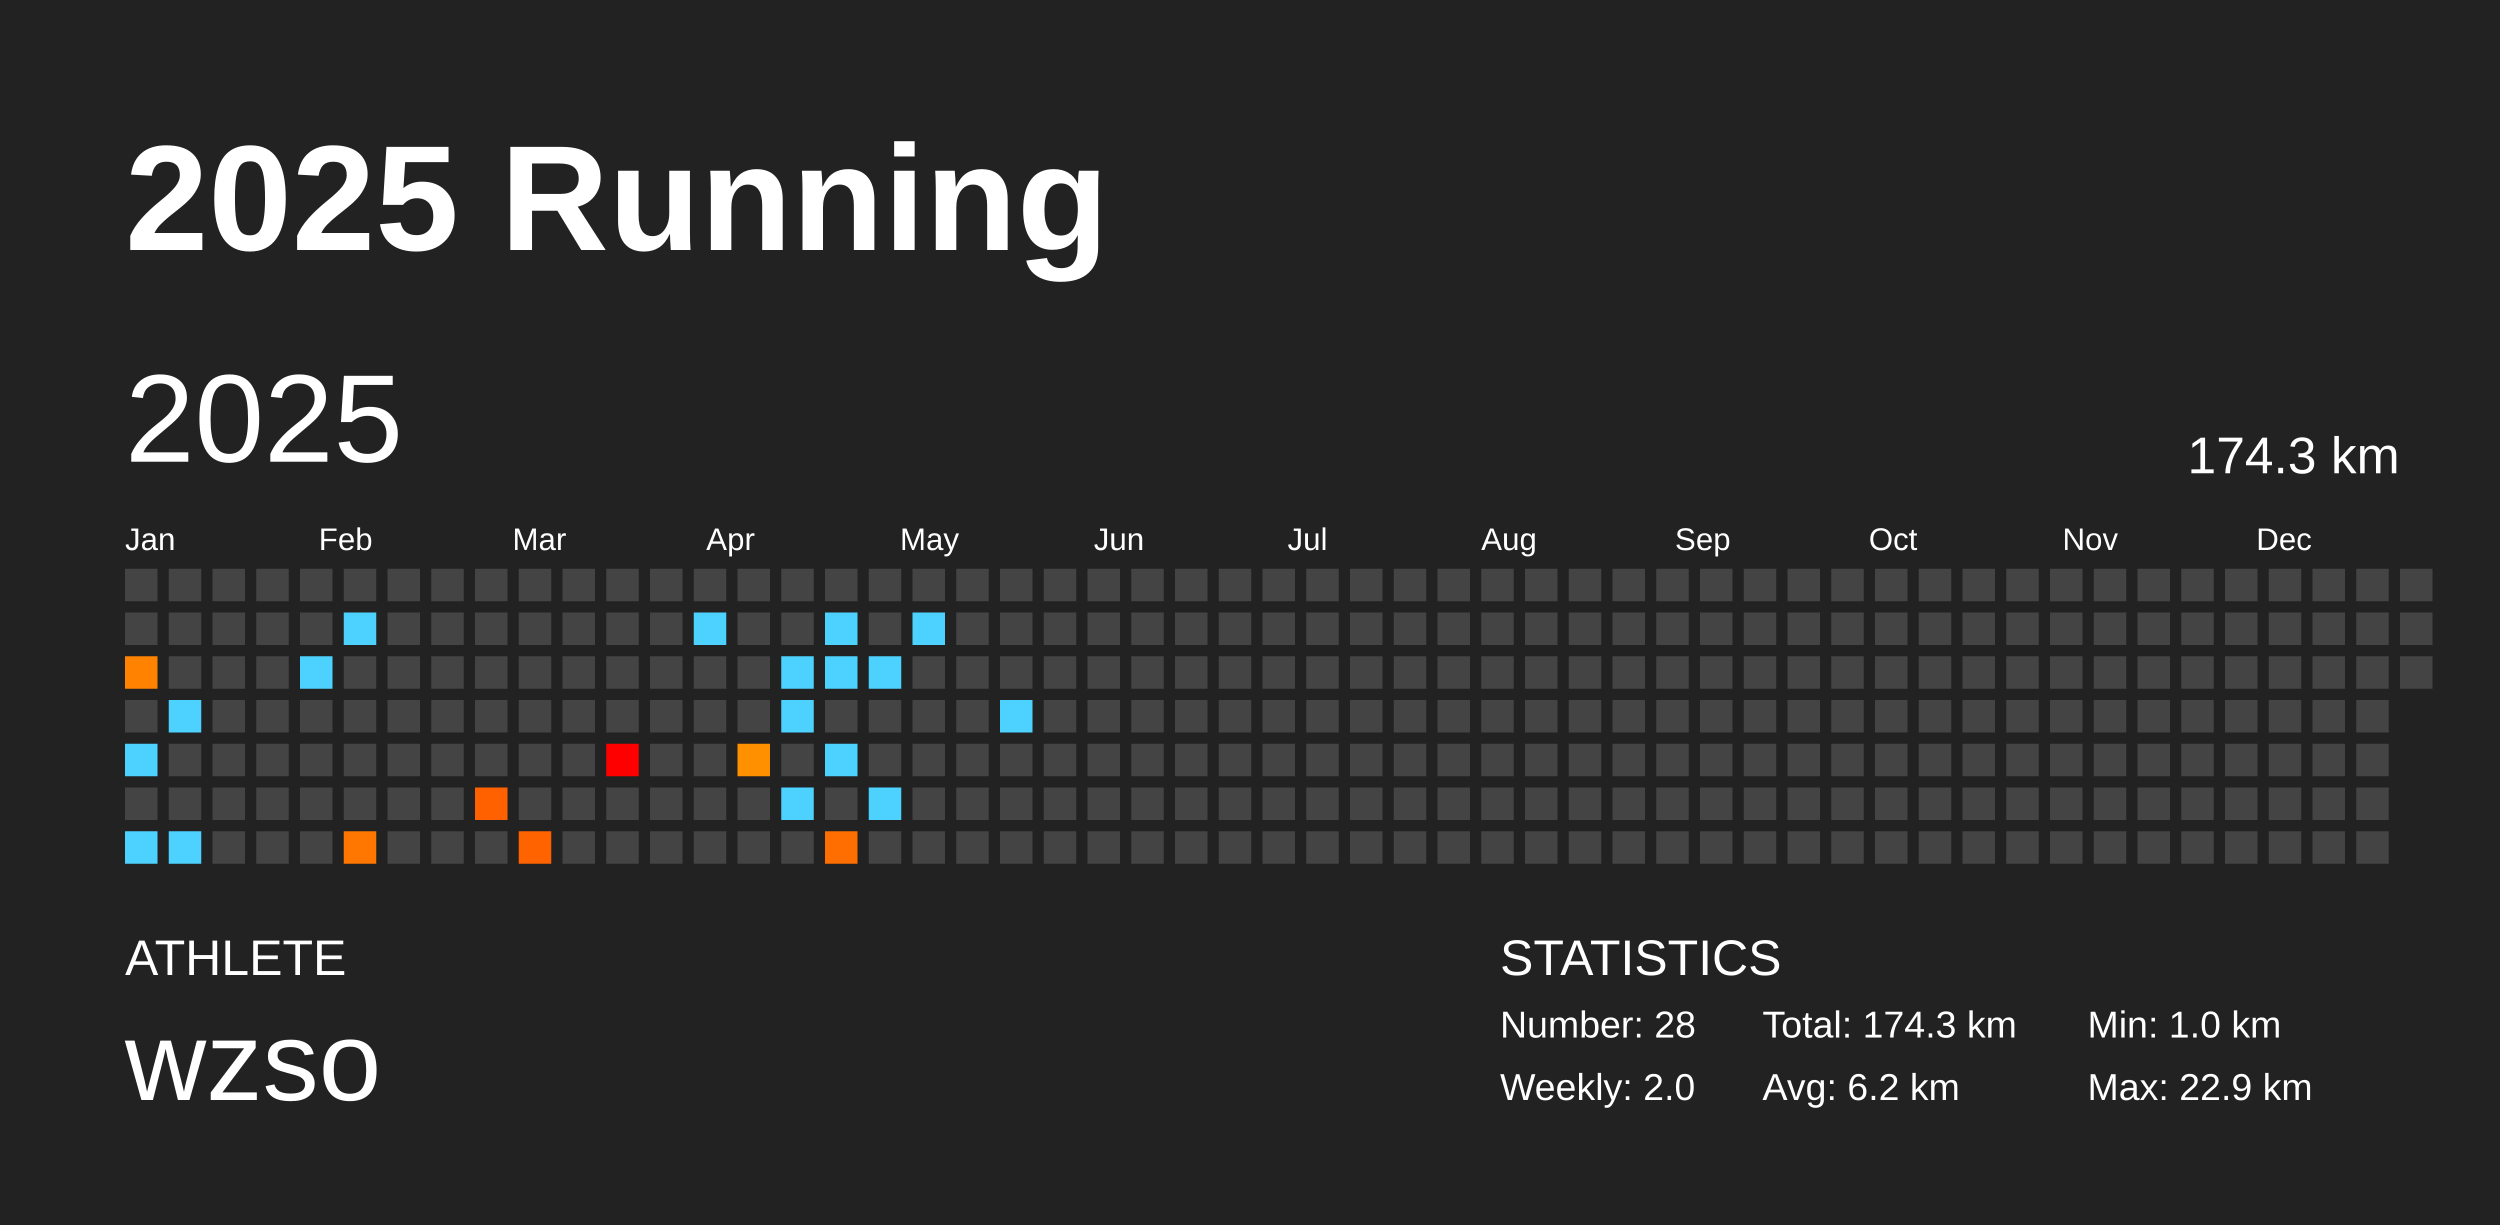
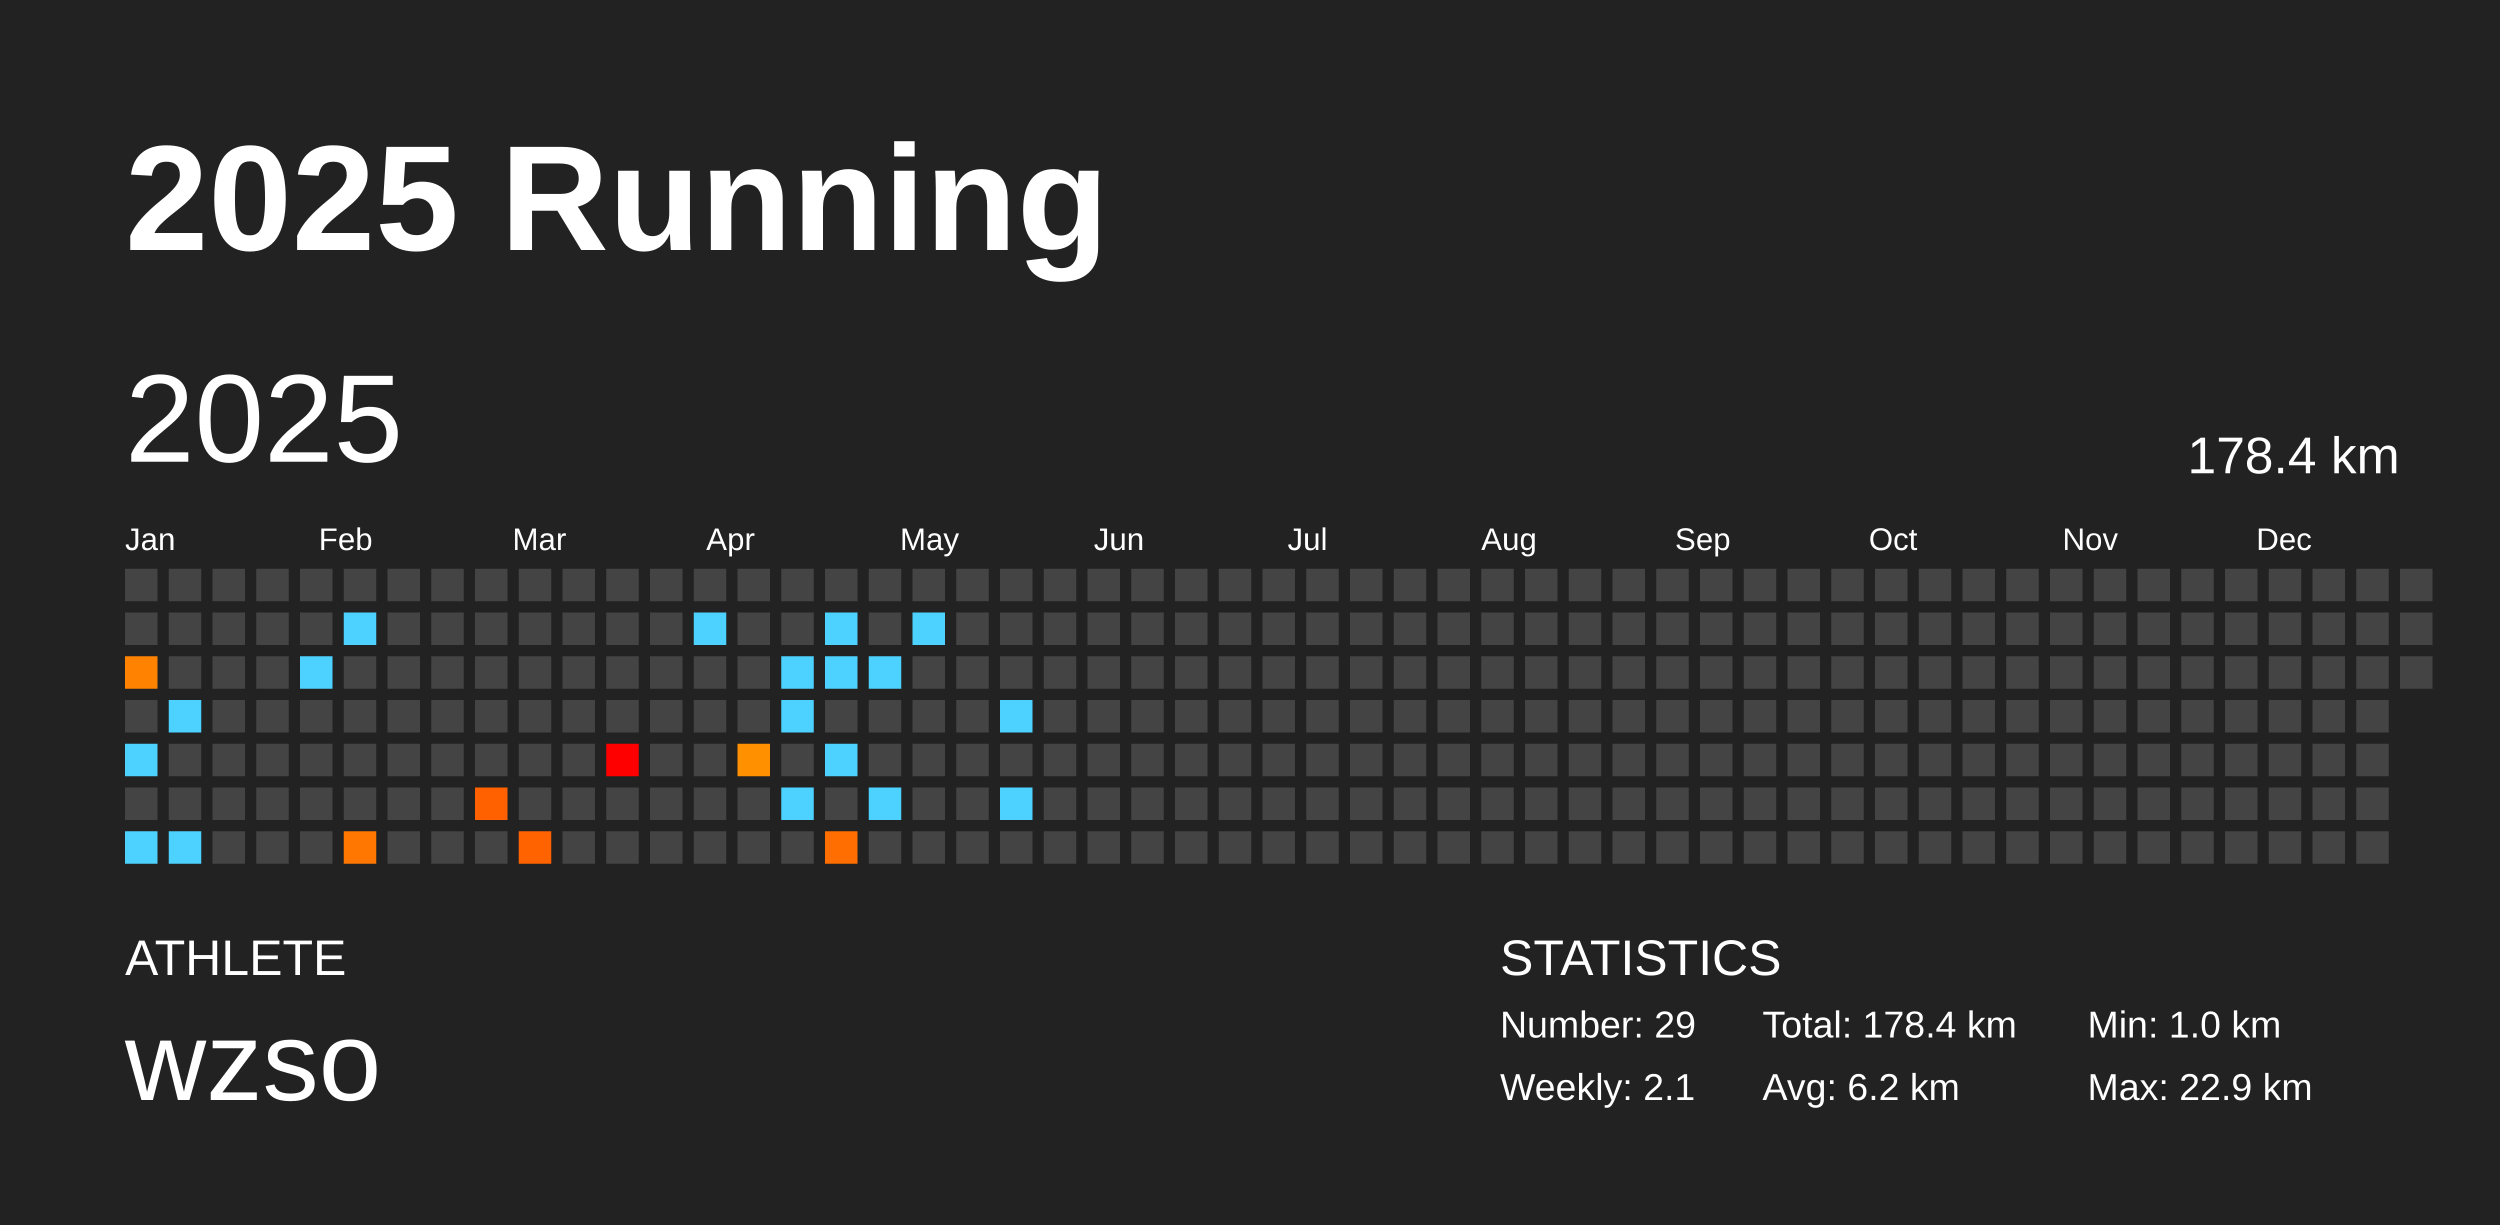
<svg xmlns="http://www.w3.org/2000/svg" baseProfile="full" height="98mm" version="1.1" viewBox="0,0,200,98" width="200mm">
  <defs />
  <rect fill="#222222" height="98" width="200" x="0" y="0" />
  <text fill="#FFFFFF" style="font-size:12px; font-family:Arial; font-weight:bold;" x="10" y="20">2025 Running</text>
  <text fill="#FFFFFF" style="font-size:4px; font-family:Arial" x="10" y="78">ATHLETE</text>
  <text fill="#FFFFFF" style="font-size:9px; font-family:Arial" x="10" y="88">wzso</text>
  <text fill="#FFFFFF" style="font-size:4px; font-family:Arial" x="120" y="78">STATISTICS</text>
-   <text fill="#FFFFFF" style="font-size:3px; font-family:Arial" x="120" y="83">Number: 28</text>
-   <text fill="#FFFFFF" style="font-size:3px; font-family:Arial" x="120" y="88">Weekly: 2.0</text>
-   <text fill="#FFFFFF" style="font-size:3px; font-family:Arial" x="141" y="83">Total: 174.3 km</text>
+   <text fill="#FFFFFF" style="font-size:3px; font-family:Arial" x="120" y="83">Number: 29</text>
+   <text fill="#FFFFFF" style="font-size:3px; font-family:Arial" x="120" y="88">Weekly: 2.1</text>
+   <text fill="#FFFFFF" style="font-size:3px; font-family:Arial" x="141" y="83">Total: 178.4 km</text>
  <text fill="#FFFFFF" style="font-size:3px; font-family:Arial" x="141" y="88">Avg: 6.2 km</text>
  <text fill="#FFFFFF" style="font-size:3px; font-family:Arial" x="167" y="83">Min: 1.0 km</text>
  <text fill="#FFFFFF" style="font-size:3px; font-family:Arial" x="167" y="88">Max: 22.9 km</text>
  <text dominant-baseline="hanging" fill="#FFFFFF" style="font-size:10.0px; font-family:Arial;" x="10" y="30">2025</text>
-   <text dominant-baseline="hanging" fill="#FFFFFF" style="font-size:4.125px; font-family:Arial;" x="175" y="35">174.3 km</text>
+   <text dominant-baseline="hanging" fill="#FFFFFF" style="font-size:4.125px; font-family:Arial;" x="175" y="35">178.4 km</text>
  <text fill="#FFFFFF" style="font-size:2.5px; font-family:Arial" x="10.0" y="44">Jan</text>
  <text fill="#FFFFFF" style="font-size:2.5px; font-family:Arial" x="25.5" y="44">Feb</text>
  <text fill="#FFFFFF" style="font-size:2.5px; font-family:Arial" x="41.0" y="44">Mar</text>
  <text fill="#FFFFFF" style="font-size:2.5px; font-family:Arial" x="56.5" y="44">Apr</text>
  <text fill="#FFFFFF" style="font-size:2.5px; font-family:Arial" x="72.0" y="44">May</text>
  <text fill="#FFFFFF" style="font-size:2.5px; font-family:Arial" x="87.5" y="44">Jun</text>
  <text fill="#FFFFFF" style="font-size:2.5px; font-family:Arial" x="103.0" y="44">Jul</text>
  <text fill="#FFFFFF" style="font-size:2.5px; font-family:Arial" x="118.5" y="44">Aug</text>
  <text fill="#FFFFFF" style="font-size:2.5px; font-family:Arial" x="134.0" y="44">Sep</text>
  <text fill="#FFFFFF" style="font-size:2.5px; font-family:Arial" x="149.5" y="44">Oct</text>
  <text fill="#FFFFFF" style="font-size:2.5px; font-family:Arial" x="165.0" y="44">Nov</text>
  <text fill="#FFFFFF" style="font-size:2.5px; font-family:Arial" x="180.5" y="44">Dec</text>
  <rect fill="#444444" height="2.6" width="2.6" x="10.0" y="45.5" />
  <rect fill="#444444" height="2.6" width="2.6" x="10.0" y="49.0" />
  <rect fill="#ff8300" height="2.6" width="2.6" x="10.0" y="52.5" />
  <rect fill="#444444" height="2.6" width="2.6" x="10.0" y="56.0" />
  <rect fill="#4dd2ff" height="2.6" width="2.6" x="10.0" y="59.5" />
  <rect fill="#444444" height="2.6" width="2.6" x="10.0" y="63.0" />
  <rect fill="#4dd2ff" height="2.6" width="2.6" x="10.0" y="66.5" />
  <rect fill="#444444" height="2.6" width="2.6" x="13.5" y="45.5" />
  <rect fill="#444444" height="2.6" width="2.6" x="13.5" y="49.0" />
  <rect fill="#444444" height="2.6" width="2.6" x="13.5" y="52.5" />
  <rect fill="#4dd2ff" height="2.6" width="2.6" x="13.5" y="56.0" />
  <rect fill="#444444" height="2.6" width="2.6" x="13.5" y="59.5" />
  <rect fill="#444444" height="2.6" width="2.6" x="13.5" y="63.0" />
  <rect fill="#4dd2ff" height="2.6" width="2.6" x="13.5" y="66.5" />
  <rect fill="#444444" height="2.6" width="2.6" x="17.0" y="45.5" />
  <rect fill="#444444" height="2.6" width="2.6" x="17.0" y="49.0" />
  <rect fill="#444444" height="2.6" width="2.6" x="17.0" y="52.5" />
  <rect fill="#444444" height="2.6" width="2.6" x="17.0" y="56.0" />
  <rect fill="#444444" height="2.6" width="2.6" x="17.0" y="59.5" />
  <rect fill="#444444" height="2.6" width="2.6" x="17.0" y="63.0" />
  <rect fill="#444444" height="2.6" width="2.6" x="17.0" y="66.5" />
  <rect fill="#444444" height="2.6" width="2.6" x="20.5" y="45.5" />
  <rect fill="#444444" height="2.6" width="2.6" x="20.5" y="49.0" />
  <rect fill="#444444" height="2.6" width="2.6" x="20.5" y="52.5" />
  <rect fill="#444444" height="2.6" width="2.6" x="20.5" y="56.0" />
  <rect fill="#444444" height="2.6" width="2.6" x="20.5" y="59.5" />
  <rect fill="#444444" height="2.6" width="2.6" x="20.5" y="63.0" />
  <rect fill="#444444" height="2.6" width="2.6" x="20.5" y="66.5" />
  <rect fill="#444444" height="2.6" width="2.6" x="24.0" y="45.5" />
  <rect fill="#444444" height="2.6" width="2.6" x="24.0" y="49.0" />
  <rect fill="#4dd2ff" height="2.6" width="2.6" x="24.0" y="52.5" />
  <rect fill="#444444" height="2.6" width="2.6" x="24.0" y="56.0" />
  <rect fill="#444444" height="2.6" width="2.6" x="24.0" y="59.5" />
  <rect fill="#444444" height="2.6" width="2.6" x="24.0" y="63.0" />
  <rect fill="#444444" height="2.6" width="2.6" x="24.0" y="66.5" />
  <rect fill="#444444" height="2.6" width="2.6" x="27.5" y="45.5" />
  <rect fill="#4dd2ff" height="2.6" width="2.6" x="27.5" y="49.0" />
  <rect fill="#444444" height="2.6" width="2.6" x="27.5" y="52.5" />
  <rect fill="#444444" height="2.6" width="2.6" x="27.5" y="56.0" />
  <rect fill="#444444" height="2.6" width="2.6" x="27.5" y="59.5" />
  <rect fill="#444444" height="2.6" width="2.6" x="27.5" y="63.0" />
  <rect fill="#ff7700" height="2.6" width="2.6" x="27.5" y="66.5" />
  <rect fill="#444444" height="2.6" width="2.6" x="31.0" y="45.5" />
  <rect fill="#444444" height="2.6" width="2.6" x="31.0" y="49.0" />
  <rect fill="#444444" height="2.6" width="2.6" x="31.0" y="52.5" />
  <rect fill="#444444" height="2.6" width="2.6" x="31.0" y="56.0" />
  <rect fill="#444444" height="2.6" width="2.6" x="31.0" y="59.5" />
  <rect fill="#444444" height="2.6" width="2.6" x="31.0" y="63.0" />
  <rect fill="#444444" height="2.6" width="2.6" x="31.0" y="66.5" />
  <rect fill="#444444" height="2.6" width="2.6" x="34.5" y="45.5" />
  <rect fill="#444444" height="2.6" width="2.6" x="34.5" y="49.0" />
  <rect fill="#444444" height="2.6" width="2.6" x="34.5" y="52.5" />
  <rect fill="#444444" height="2.6" width="2.6" x="34.5" y="56.0" />
  <rect fill="#444444" height="2.6" width="2.6" x="34.5" y="59.5" />
  <rect fill="#444444" height="2.6" width="2.6" x="34.5" y="63.0" />
  <rect fill="#444444" height="2.6" width="2.6" x="34.5" y="66.5" />
  <rect fill="#444444" height="2.6" width="2.6" x="38.0" y="45.5" />
  <rect fill="#444444" height="2.6" width="2.6" x="38.0" y="49.0" />
  <rect fill="#444444" height="2.6" width="2.6" x="38.0" y="52.5" />
  <rect fill="#444444" height="2.6" width="2.6" x="38.0" y="56.0" />
  <rect fill="#444444" height="2.6" width="2.6" x="38.0" y="59.5" />
  <rect fill="#ff6100" height="2.6" width="2.6" x="38.0" y="63.0" />
  <rect fill="#444444" height="2.6" width="2.6" x="38.0" y="66.5" />
  <rect fill="#444444" height="2.6" width="2.6" x="41.5" y="45.5" />
  <rect fill="#444444" height="2.6" width="2.6" x="41.5" y="49.0" />
  <rect fill="#444444" height="2.6" width="2.6" x="41.5" y="52.5" />
  <rect fill="#444444" height="2.6" width="2.6" x="41.5" y="56.0" />
  <rect fill="#444444" height="2.6" width="2.6" x="41.5" y="59.5" />
  <rect fill="#444444" height="2.6" width="2.6" x="41.5" y="63.0" />
  <rect fill="#ff6300" height="2.6" width="2.6" x="41.5" y="66.5" />
  <rect fill="#444444" height="2.6" width="2.6" x="45.0" y="45.5" />
  <rect fill="#444444" height="2.6" width="2.6" x="45.0" y="49.0" />
  <rect fill="#444444" height="2.6" width="2.6" x="45.0" y="52.5" />
  <rect fill="#444444" height="2.6" width="2.6" x="45.0" y="56.0" />
  <rect fill="#444444" height="2.6" width="2.6" x="45.0" y="59.5" />
  <rect fill="#444444" height="2.6" width="2.6" x="45.0" y="63.0" />
  <rect fill="#444444" height="2.6" width="2.6" x="45.0" y="66.5" />
  <rect fill="#444444" height="2.6" width="2.6" x="48.5" y="45.5" />
  <rect fill="#444444" height="2.6" width="2.6" x="48.5" y="49.0" />
  <rect fill="#444444" height="2.6" width="2.6" x="48.5" y="52.5" />
  <rect fill="#444444" height="2.6" width="2.6" x="48.5" y="56.0" />
  <rect fill="red" height="2.6" width="2.6" x="48.5" y="59.5" />
  <rect fill="#444444" height="2.6" width="2.6" x="48.5" y="63.0" />
  <rect fill="#444444" height="2.6" width="2.6" x="48.5" y="66.5" />
  <rect fill="#444444" height="2.6" width="2.6" x="52.0" y="45.5" />
  <rect fill="#444444" height="2.6" width="2.6" x="52.0" y="49.0" />
  <rect fill="#444444" height="2.6" width="2.6" x="52.0" y="52.5" />
  <rect fill="#444444" height="2.6" width="2.6" x="52.0" y="56.0" />
  <rect fill="#444444" height="2.6" width="2.6" x="52.0" y="59.5" />
  <rect fill="#444444" height="2.6" width="2.6" x="52.0" y="63.0" />
  <rect fill="#444444" height="2.6" width="2.6" x="52.0" y="66.5" />
  <rect fill="#444444" height="2.6" width="2.6" x="55.5" y="45.5" />
  <rect fill="#4dd2ff" height="2.6" width="2.6" x="55.5" y="49.0" />
  <rect fill="#444444" height="2.6" width="2.6" x="55.5" y="52.5" />
  <rect fill="#444444" height="2.6" width="2.6" x="55.5" y="56.0" />
  <rect fill="#444444" height="2.6" width="2.6" x="55.5" y="59.5" />
  <rect fill="#444444" height="2.6" width="2.6" x="55.5" y="63.0" />
  <rect fill="#444444" height="2.6" width="2.6" x="55.5" y="66.5" />
  <rect fill="#444444" height="2.6" width="2.6" x="59.0" y="45.5" />
  <rect fill="#444444" height="2.6" width="2.6" x="59.0" y="49.0" />
  <rect fill="#444444" height="2.6" width="2.6" x="59.0" y="52.5" />
  <rect fill="#444444" height="2.6" width="2.6" x="59.0" y="56.0" />
  <rect fill="#ff9000" height="2.6" width="2.6" x="59.0" y="59.5" />
  <rect fill="#444444" height="2.6" width="2.6" x="59.0" y="63.0" />
  <rect fill="#444444" height="2.6" width="2.6" x="59.0" y="66.5" />
  <rect fill="#444444" height="2.6" width="2.6" x="62.5" y="45.5" />
  <rect fill="#444444" height="2.6" width="2.6" x="62.5" y="49.0" />
  <rect fill="#4dd2ff" height="2.6" width="2.6" x="62.5" y="52.5" />
  <rect fill="#4dd2ff" height="2.6" width="2.6" x="62.5" y="56.0" />
  <rect fill="#444444" height="2.6" width="2.6" x="62.5" y="59.5" />
  <rect fill="#4dd2ff" height="2.6" width="2.6" x="62.5" y="63.0" />
  <rect fill="#444444" height="2.6" width="2.6" x="62.5" y="66.5" />
  <rect fill="#444444" height="2.6" width="2.6" x="66.0" y="45.5" />
  <rect fill="#4dd2ff" height="2.6" width="2.6" x="66.0" y="49.0" />
  <rect fill="#4dd2ff" height="2.6" width="2.6" x="66.0" y="52.5" />
  <rect fill="#444444" height="2.6" width="2.6" x="66.0" y="56.0" />
  <rect fill="#4dd2ff" height="2.6" width="2.6" x="66.0" y="59.5" />
  <rect fill="#444444" height="2.6" width="2.6" x="66.0" y="63.0" />
  <rect fill="#ff6e00" height="2.6" width="2.6" x="66.0" y="66.5" />
  <rect fill="#444444" height="2.6" width="2.6" x="69.5" y="45.5" />
  <rect fill="#444444" height="2.6" width="2.6" x="69.5" y="49.0" />
  <rect fill="#4dd2ff" height="2.6" width="2.6" x="69.5" y="52.5" />
  <rect fill="#444444" height="2.6" width="2.6" x="69.5" y="56.0" />
  <rect fill="#444444" height="2.6" width="2.6" x="69.5" y="59.5" />
  <rect fill="#4dd2ff" height="2.6" width="2.6" x="69.5" y="63.0" />
  <rect fill="#444444" height="2.6" width="2.6" x="69.5" y="66.5" />
  <rect fill="#444444" height="2.6" width="2.6" x="73.0" y="45.5" />
  <rect fill="#4dd2ff" height="2.6" width="2.6" x="73.0" y="49.0" />
  <rect fill="#444444" height="2.6" width="2.6" x="73.0" y="52.5" />
  <rect fill="#444444" height="2.6" width="2.6" x="73.0" y="56.0" />
  <rect fill="#444444" height="2.6" width="2.6" x="73.0" y="59.5" />
  <rect fill="#444444" height="2.6" width="2.6" x="73.0" y="63.0" />
  <rect fill="#444444" height="2.6" width="2.6" x="73.0" y="66.5" />
  <rect fill="#444444" height="2.6" width="2.6" x="76.5" y="45.5" />
  <rect fill="#444444" height="2.6" width="2.6" x="76.5" y="49.0" />
  <rect fill="#444444" height="2.6" width="2.6" x="76.5" y="52.5" />
  <rect fill="#444444" height="2.6" width="2.6" x="76.5" y="56.0" />
  <rect fill="#444444" height="2.6" width="2.6" x="76.5" y="59.5" />
  <rect fill="#444444" height="2.6" width="2.6" x="76.5" y="63.0" />
  <rect fill="#444444" height="2.6" width="2.6" x="76.5" y="66.5" />
  <rect fill="#444444" height="2.6" width="2.6" x="80.0" y="45.5" />
  <rect fill="#444444" height="2.6" width="2.6" x="80.0" y="49.0" />
  <rect fill="#444444" height="2.6" width="2.6" x="80.0" y="52.5" />
  <rect fill="#4dd2ff" height="2.6" width="2.6" x="80.0" y="56.0" />
  <rect fill="#444444" height="2.6" width="2.6" x="80.0" y="59.5" />
-   <rect fill="#444444" height="2.6" width="2.6" x="80.0" y="63.0" />
+   <rect fill="#4dd2ff" height="2.6" width="2.6" x="80.0" y="63.0" />
  <rect fill="#444444" height="2.6" width="2.6" x="80.0" y="66.5" />
  <rect fill="#444444" height="2.6" width="2.6" x="83.5" y="45.5" />
  <rect fill="#444444" height="2.6" width="2.6" x="83.5" y="49.0" />
  <rect fill="#444444" height="2.6" width="2.6" x="83.5" y="52.5" />
  <rect fill="#444444" height="2.6" width="2.6" x="83.5" y="56.0" />
  <rect fill="#444444" height="2.6" width="2.6" x="83.5" y="59.5" />
  <rect fill="#444444" height="2.6" width="2.6" x="83.5" y="63.0" />
  <rect fill="#444444" height="2.6" width="2.6" x="83.5" y="66.5" />
  <rect fill="#444444" height="2.6" width="2.6" x="87.0" y="45.5" />
  <rect fill="#444444" height="2.6" width="2.6" x="87.0" y="49.0" />
  <rect fill="#444444" height="2.6" width="2.6" x="87.0" y="52.5" />
  <rect fill="#444444" height="2.6" width="2.6" x="87.0" y="56.0" />
  <rect fill="#444444" height="2.6" width="2.6" x="87.0" y="59.5" />
  <rect fill="#444444" height="2.6" width="2.6" x="87.0" y="63.0" />
  <rect fill="#444444" height="2.6" width="2.6" x="87.0" y="66.5" />
  <rect fill="#444444" height="2.6" width="2.6" x="90.5" y="45.5" />
  <rect fill="#444444" height="2.6" width="2.6" x="90.5" y="49.0" />
  <rect fill="#444444" height="2.6" width="2.6" x="90.5" y="52.5" />
  <rect fill="#444444" height="2.6" width="2.6" x="90.5" y="56.0" />
  <rect fill="#444444" height="2.6" width="2.6" x="90.5" y="59.5" />
  <rect fill="#444444" height="2.6" width="2.6" x="90.5" y="63.0" />
  <rect fill="#444444" height="2.6" width="2.6" x="90.5" y="66.5" />
  <rect fill="#444444" height="2.6" width="2.6" x="94.0" y="45.5" />
  <rect fill="#444444" height="2.6" width="2.6" x="94.0" y="49.0" />
  <rect fill="#444444" height="2.6" width="2.6" x="94.0" y="52.5" />
  <rect fill="#444444" height="2.6" width="2.6" x="94.0" y="56.0" />
  <rect fill="#444444" height="2.6" width="2.6" x="94.0" y="59.5" />
  <rect fill="#444444" height="2.6" width="2.6" x="94.0" y="63.0" />
  <rect fill="#444444" height="2.6" width="2.6" x="94.0" y="66.5" />
  <rect fill="#444444" height="2.6" width="2.6" x="97.5" y="45.5" />
  <rect fill="#444444" height="2.6" width="2.6" x="97.5" y="49.0" />
  <rect fill="#444444" height="2.6" width="2.6" x="97.5" y="52.5" />
  <rect fill="#444444" height="2.6" width="2.6" x="97.5" y="56.0" />
  <rect fill="#444444" height="2.6" width="2.6" x="97.5" y="59.5" />
  <rect fill="#444444" height="2.6" width="2.6" x="97.5" y="63.0" />
  <rect fill="#444444" height="2.6" width="2.6" x="97.5" y="66.5" />
  <rect fill="#444444" height="2.6" width="2.6" x="101.0" y="45.5" />
  <rect fill="#444444" height="2.6" width="2.6" x="101.0" y="49.0" />
  <rect fill="#444444" height="2.6" width="2.6" x="101.0" y="52.5" />
  <rect fill="#444444" height="2.6" width="2.6" x="101.0" y="56.0" />
  <rect fill="#444444" height="2.6" width="2.6" x="101.0" y="59.5" />
  <rect fill="#444444" height="2.6" width="2.6" x="101.0" y="63.0" />
  <rect fill="#444444" height="2.6" width="2.6" x="101.0" y="66.5" />
  <rect fill="#444444" height="2.6" width="2.6" x="104.5" y="45.5" />
  <rect fill="#444444" height="2.6" width="2.6" x="104.5" y="49.0" />
  <rect fill="#444444" height="2.6" width="2.6" x="104.5" y="52.5" />
  <rect fill="#444444" height="2.6" width="2.6" x="104.5" y="56.0" />
  <rect fill="#444444" height="2.6" width="2.6" x="104.5" y="59.5" />
  <rect fill="#444444" height="2.6" width="2.6" x="104.5" y="63.0" />
  <rect fill="#444444" height="2.6" width="2.6" x="104.5" y="66.5" />
  <rect fill="#444444" height="2.6" width="2.6" x="108.0" y="45.5" />
  <rect fill="#444444" height="2.6" width="2.6" x="108.0" y="49.0" />
  <rect fill="#444444" height="2.6" width="2.6" x="108.0" y="52.5" />
  <rect fill="#444444" height="2.6" width="2.6" x="108.0" y="56.0" />
  <rect fill="#444444" height="2.6" width="2.6" x="108.0" y="59.5" />
  <rect fill="#444444" height="2.6" width="2.6" x="108.0" y="63.0" />
  <rect fill="#444444" height="2.6" width="2.6" x="108.0" y="66.5" />
  <rect fill="#444444" height="2.6" width="2.6" x="111.5" y="45.5" />
  <rect fill="#444444" height="2.6" width="2.6" x="111.5" y="49.0" />
  <rect fill="#444444" height="2.6" width="2.6" x="111.5" y="52.5" />
  <rect fill="#444444" height="2.6" width="2.6" x="111.5" y="56.0" />
  <rect fill="#444444" height="2.6" width="2.6" x="111.5" y="59.5" />
  <rect fill="#444444" height="2.6" width="2.6" x="111.5" y="63.0" />
  <rect fill="#444444" height="2.6" width="2.6" x="111.5" y="66.5" />
  <rect fill="#444444" height="2.6" width="2.6" x="115.0" y="45.5" />
  <rect fill="#444444" height="2.6" width="2.6" x="115.0" y="49.0" />
  <rect fill="#444444" height="2.6" width="2.6" x="115.0" y="52.5" />
  <rect fill="#444444" height="2.6" width="2.6" x="115.0" y="56.0" />
  <rect fill="#444444" height="2.6" width="2.6" x="115.0" y="59.5" />
  <rect fill="#444444" height="2.6" width="2.6" x="115.0" y="63.0" />
  <rect fill="#444444" height="2.6" width="2.6" x="115.0" y="66.5" />
  <rect fill="#444444" height="2.6" width="2.6" x="118.5" y="45.5" />
  <rect fill="#444444" height="2.6" width="2.6" x="118.5" y="49.0" />
  <rect fill="#444444" height="2.6" width="2.6" x="118.5" y="52.5" />
  <rect fill="#444444" height="2.6" width="2.6" x="118.5" y="56.0" />
  <rect fill="#444444" height="2.6" width="2.6" x="118.5" y="59.5" />
  <rect fill="#444444" height="2.6" width="2.6" x="118.5" y="63.0" />
  <rect fill="#444444" height="2.6" width="2.6" x="118.5" y="66.5" />
  <rect fill="#444444" height="2.6" width="2.6" x="122.0" y="45.5" />
  <rect fill="#444444" height="2.6" width="2.6" x="122.0" y="49.0" />
  <rect fill="#444444" height="2.6" width="2.6" x="122.0" y="52.5" />
  <rect fill="#444444" height="2.6" width="2.6" x="122.0" y="56.0" />
  <rect fill="#444444" height="2.6" width="2.6" x="122.0" y="59.5" />
  <rect fill="#444444" height="2.6" width="2.6" x="122.0" y="63.0" />
  <rect fill="#444444" height="2.6" width="2.6" x="122.0" y="66.5" />
  <rect fill="#444444" height="2.6" width="2.6" x="125.5" y="45.5" />
  <rect fill="#444444" height="2.6" width="2.6" x="125.5" y="49.0" />
  <rect fill="#444444" height="2.6" width="2.6" x="125.5" y="52.5" />
  <rect fill="#444444" height="2.6" width="2.6" x="125.5" y="56.0" />
  <rect fill="#444444" height="2.6" width="2.6" x="125.5" y="59.5" />
  <rect fill="#444444" height="2.6" width="2.6" x="125.5" y="63.0" />
  <rect fill="#444444" height="2.6" width="2.6" x="125.5" y="66.5" />
  <rect fill="#444444" height="2.6" width="2.6" x="129.0" y="45.5" />
  <rect fill="#444444" height="2.6" width="2.6" x="129.0" y="49.0" />
  <rect fill="#444444" height="2.6" width="2.6" x="129.0" y="52.5" />
  <rect fill="#444444" height="2.6" width="2.6" x="129.0" y="56.0" />
  <rect fill="#444444" height="2.6" width="2.6" x="129.0" y="59.5" />
  <rect fill="#444444" height="2.6" width="2.6" x="129.0" y="63.0" />
  <rect fill="#444444" height="2.6" width="2.6" x="129.0" y="66.5" />
  <rect fill="#444444" height="2.6" width="2.6" x="132.5" y="45.5" />
  <rect fill="#444444" height="2.6" width="2.6" x="132.5" y="49.0" />
  <rect fill="#444444" height="2.6" width="2.6" x="132.5" y="52.5" />
  <rect fill="#444444" height="2.6" width="2.6" x="132.5" y="56.0" />
  <rect fill="#444444" height="2.6" width="2.6" x="132.5" y="59.5" />
  <rect fill="#444444" height="2.6" width="2.6" x="132.5" y="63.0" />
  <rect fill="#444444" height="2.6" width="2.6" x="132.5" y="66.5" />
  <rect fill="#444444" height="2.6" width="2.6" x="136.0" y="45.5" />
  <rect fill="#444444" height="2.6" width="2.6" x="136.0" y="49.0" />
  <rect fill="#444444" height="2.6" width="2.6" x="136.0" y="52.5" />
  <rect fill="#444444" height="2.6" width="2.6" x="136.0" y="56.0" />
  <rect fill="#444444" height="2.6" width="2.6" x="136.0" y="59.5" />
  <rect fill="#444444" height="2.6" width="2.6" x="136.0" y="63.0" />
  <rect fill="#444444" height="2.6" width="2.6" x="136.0" y="66.5" />
  <rect fill="#444444" height="2.6" width="2.6" x="139.5" y="45.5" />
  <rect fill="#444444" height="2.6" width="2.6" x="139.5" y="49.0" />
  <rect fill="#444444" height="2.6" width="2.6" x="139.5" y="52.5" />
  <rect fill="#444444" height="2.6" width="2.6" x="139.5" y="56.0" />
  <rect fill="#444444" height="2.6" width="2.6" x="139.5" y="59.5" />
  <rect fill="#444444" height="2.6" width="2.6" x="139.5" y="63.0" />
  <rect fill="#444444" height="2.6" width="2.6" x="139.5" y="66.5" />
  <rect fill="#444444" height="2.6" width="2.6" x="143.0" y="45.5" />
  <rect fill="#444444" height="2.6" width="2.6" x="143.0" y="49.0" />
  <rect fill="#444444" height="2.6" width="2.6" x="143.0" y="52.5" />
  <rect fill="#444444" height="2.6" width="2.6" x="143.0" y="56.0" />
  <rect fill="#444444" height="2.6" width="2.6" x="143.0" y="59.5" />
  <rect fill="#444444" height="2.6" width="2.6" x="143.0" y="63.0" />
  <rect fill="#444444" height="2.6" width="2.6" x="143.0" y="66.5" />
  <rect fill="#444444" height="2.6" width="2.6" x="146.5" y="45.5" />
  <rect fill="#444444" height="2.6" width="2.6" x="146.5" y="49.0" />
  <rect fill="#444444" height="2.6" width="2.6" x="146.5" y="52.5" />
  <rect fill="#444444" height="2.6" width="2.6" x="146.5" y="56.0" />
  <rect fill="#444444" height="2.6" width="2.6" x="146.5" y="59.5" />
  <rect fill="#444444" height="2.6" width="2.6" x="146.5" y="63.0" />
  <rect fill="#444444" height="2.6" width="2.6" x="146.5" y="66.5" />
  <rect fill="#444444" height="2.6" width="2.6" x="150.0" y="45.5" />
  <rect fill="#444444" height="2.6" width="2.6" x="150.0" y="49.0" />
  <rect fill="#444444" height="2.6" width="2.6" x="150.0" y="52.5" />
  <rect fill="#444444" height="2.6" width="2.6" x="150.0" y="56.0" />
  <rect fill="#444444" height="2.6" width="2.6" x="150.0" y="59.5" />
  <rect fill="#444444" height="2.6" width="2.6" x="150.0" y="63.0" />
  <rect fill="#444444" height="2.6" width="2.6" x="150.0" y="66.5" />
  <rect fill="#444444" height="2.6" width="2.6" x="153.5" y="45.5" />
  <rect fill="#444444" height="2.6" width="2.6" x="153.5" y="49.0" />
  <rect fill="#444444" height="2.6" width="2.6" x="153.5" y="52.5" />
  <rect fill="#444444" height="2.6" width="2.6" x="153.5" y="56.0" />
  <rect fill="#444444" height="2.6" width="2.6" x="153.5" y="59.5" />
  <rect fill="#444444" height="2.6" width="2.6" x="153.5" y="63.0" />
  <rect fill="#444444" height="2.6" width="2.6" x="153.5" y="66.5" />
  <rect fill="#444444" height="2.6" width="2.6" x="157.0" y="45.5" />
  <rect fill="#444444" height="2.6" width="2.6" x="157.0" y="49.0" />
  <rect fill="#444444" height="2.6" width="2.6" x="157.0" y="52.5" />
  <rect fill="#444444" height="2.6" width="2.6" x="157.0" y="56.0" />
  <rect fill="#444444" height="2.6" width="2.6" x="157.0" y="59.5" />
  <rect fill="#444444" height="2.6" width="2.6" x="157.0" y="63.0" />
  <rect fill="#444444" height="2.6" width="2.6" x="157.0" y="66.5" />
  <rect fill="#444444" height="2.6" width="2.6" x="160.5" y="45.5" />
  <rect fill="#444444" height="2.6" width="2.6" x="160.5" y="49.0" />
  <rect fill="#444444" height="2.6" width="2.6" x="160.5" y="52.5" />
  <rect fill="#444444" height="2.6" width="2.6" x="160.5" y="56.0" />
  <rect fill="#444444" height="2.6" width="2.6" x="160.5" y="59.5" />
  <rect fill="#444444" height="2.6" width="2.6" x="160.5" y="63.0" />
  <rect fill="#444444" height="2.6" width="2.6" x="160.5" y="66.5" />
  <rect fill="#444444" height="2.6" width="2.6" x="164.0" y="45.5" />
  <rect fill="#444444" height="2.6" width="2.6" x="164.0" y="49.0" />
  <rect fill="#444444" height="2.6" width="2.6" x="164.0" y="52.5" />
  <rect fill="#444444" height="2.6" width="2.6" x="164.0" y="56.0" />
  <rect fill="#444444" height="2.6" width="2.6" x="164.0" y="59.5" />
  <rect fill="#444444" height="2.6" width="2.6" x="164.0" y="63.0" />
  <rect fill="#444444" height="2.6" width="2.6" x="164.0" y="66.5" />
  <rect fill="#444444" height="2.6" width="2.6" x="167.5" y="45.5" />
  <rect fill="#444444" height="2.6" width="2.6" x="167.5" y="49.0" />
  <rect fill="#444444" height="2.6" width="2.6" x="167.5" y="52.5" />
  <rect fill="#444444" height="2.6" width="2.6" x="167.5" y="56.0" />
  <rect fill="#444444" height="2.6" width="2.6" x="167.5" y="59.5" />
  <rect fill="#444444" height="2.6" width="2.6" x="167.5" y="63.0" />
  <rect fill="#444444" height="2.6" width="2.6" x="167.5" y="66.5" />
  <rect fill="#444444" height="2.6" width="2.6" x="171.0" y="45.5" />
  <rect fill="#444444" height="2.6" width="2.6" x="171.0" y="49.0" />
  <rect fill="#444444" height="2.6" width="2.6" x="171.0" y="52.5" />
  <rect fill="#444444" height="2.6" width="2.6" x="171.0" y="56.0" />
  <rect fill="#444444" height="2.6" width="2.6" x="171.0" y="59.5" />
  <rect fill="#444444" height="2.6" width="2.6" x="171.0" y="63.0" />
  <rect fill="#444444" height="2.6" width="2.6" x="171.0" y="66.5" />
  <rect fill="#444444" height="2.6" width="2.6" x="174.5" y="45.5" />
  <rect fill="#444444" height="2.6" width="2.6" x="174.5" y="49.0" />
  <rect fill="#444444" height="2.6" width="2.6" x="174.5" y="52.5" />
  <rect fill="#444444" height="2.6" width="2.6" x="174.5" y="56.0" />
  <rect fill="#444444" height="2.6" width="2.6" x="174.5" y="59.5" />
  <rect fill="#444444" height="2.6" width="2.6" x="174.5" y="63.0" />
  <rect fill="#444444" height="2.6" width="2.6" x="174.5" y="66.5" />
  <rect fill="#444444" height="2.6" width="2.6" x="178.0" y="45.5" />
  <rect fill="#444444" height="2.6" width="2.6" x="178.0" y="49.0" />
  <rect fill="#444444" height="2.6" width="2.6" x="178.0" y="52.5" />
  <rect fill="#444444" height="2.6" width="2.6" x="178.0" y="56.0" />
  <rect fill="#444444" height="2.6" width="2.6" x="178.0" y="59.5" />
  <rect fill="#444444" height="2.6" width="2.6" x="178.0" y="63.0" />
  <rect fill="#444444" height="2.6" width="2.6" x="178.0" y="66.5" />
  <rect fill="#444444" height="2.6" width="2.6" x="181.5" y="45.5" />
  <rect fill="#444444" height="2.6" width="2.6" x="181.5" y="49.0" />
  <rect fill="#444444" height="2.6" width="2.6" x="181.5" y="52.5" />
  <rect fill="#444444" height="2.6" width="2.6" x="181.5" y="56.0" />
  <rect fill="#444444" height="2.6" width="2.6" x="181.5" y="59.5" />
  <rect fill="#444444" height="2.6" width="2.6" x="181.5" y="63.0" />
  <rect fill="#444444" height="2.6" width="2.6" x="181.5" y="66.5" />
  <rect fill="#444444" height="2.6" width="2.6" x="185.0" y="45.5" />
  <rect fill="#444444" height="2.6" width="2.6" x="185.0" y="49.0" />
  <rect fill="#444444" height="2.6" width="2.6" x="185.0" y="52.5" />
  <rect fill="#444444" height="2.6" width="2.6" x="185.0" y="56.0" />
  <rect fill="#444444" height="2.6" width="2.6" x="185.0" y="59.5" />
  <rect fill="#444444" height="2.6" width="2.6" x="185.0" y="63.0" />
  <rect fill="#444444" height="2.6" width="2.6" x="185.0" y="66.5" />
  <rect fill="#444444" height="2.6" width="2.6" x="188.5" y="45.5" />
  <rect fill="#444444" height="2.6" width="2.6" x="188.5" y="49.0" />
  <rect fill="#444444" height="2.6" width="2.6" x="188.5" y="52.5" />
  <rect fill="#444444" height="2.6" width="2.6" x="188.5" y="56.0" />
  <rect fill="#444444" height="2.6" width="2.6" x="188.5" y="59.5" />
  <rect fill="#444444" height="2.6" width="2.6" x="188.5" y="63.0" />
  <rect fill="#444444" height="2.6" width="2.6" x="188.5" y="66.5" />
  <rect fill="#444444" height="2.6" width="2.6" x="192.0" y="45.5" />
  <rect fill="#444444" height="2.6" width="2.6" x="192.0" y="49.0" />
  <rect fill="#444444" height="2.6" width="2.6" x="192.0" y="52.5" />
</svg>
